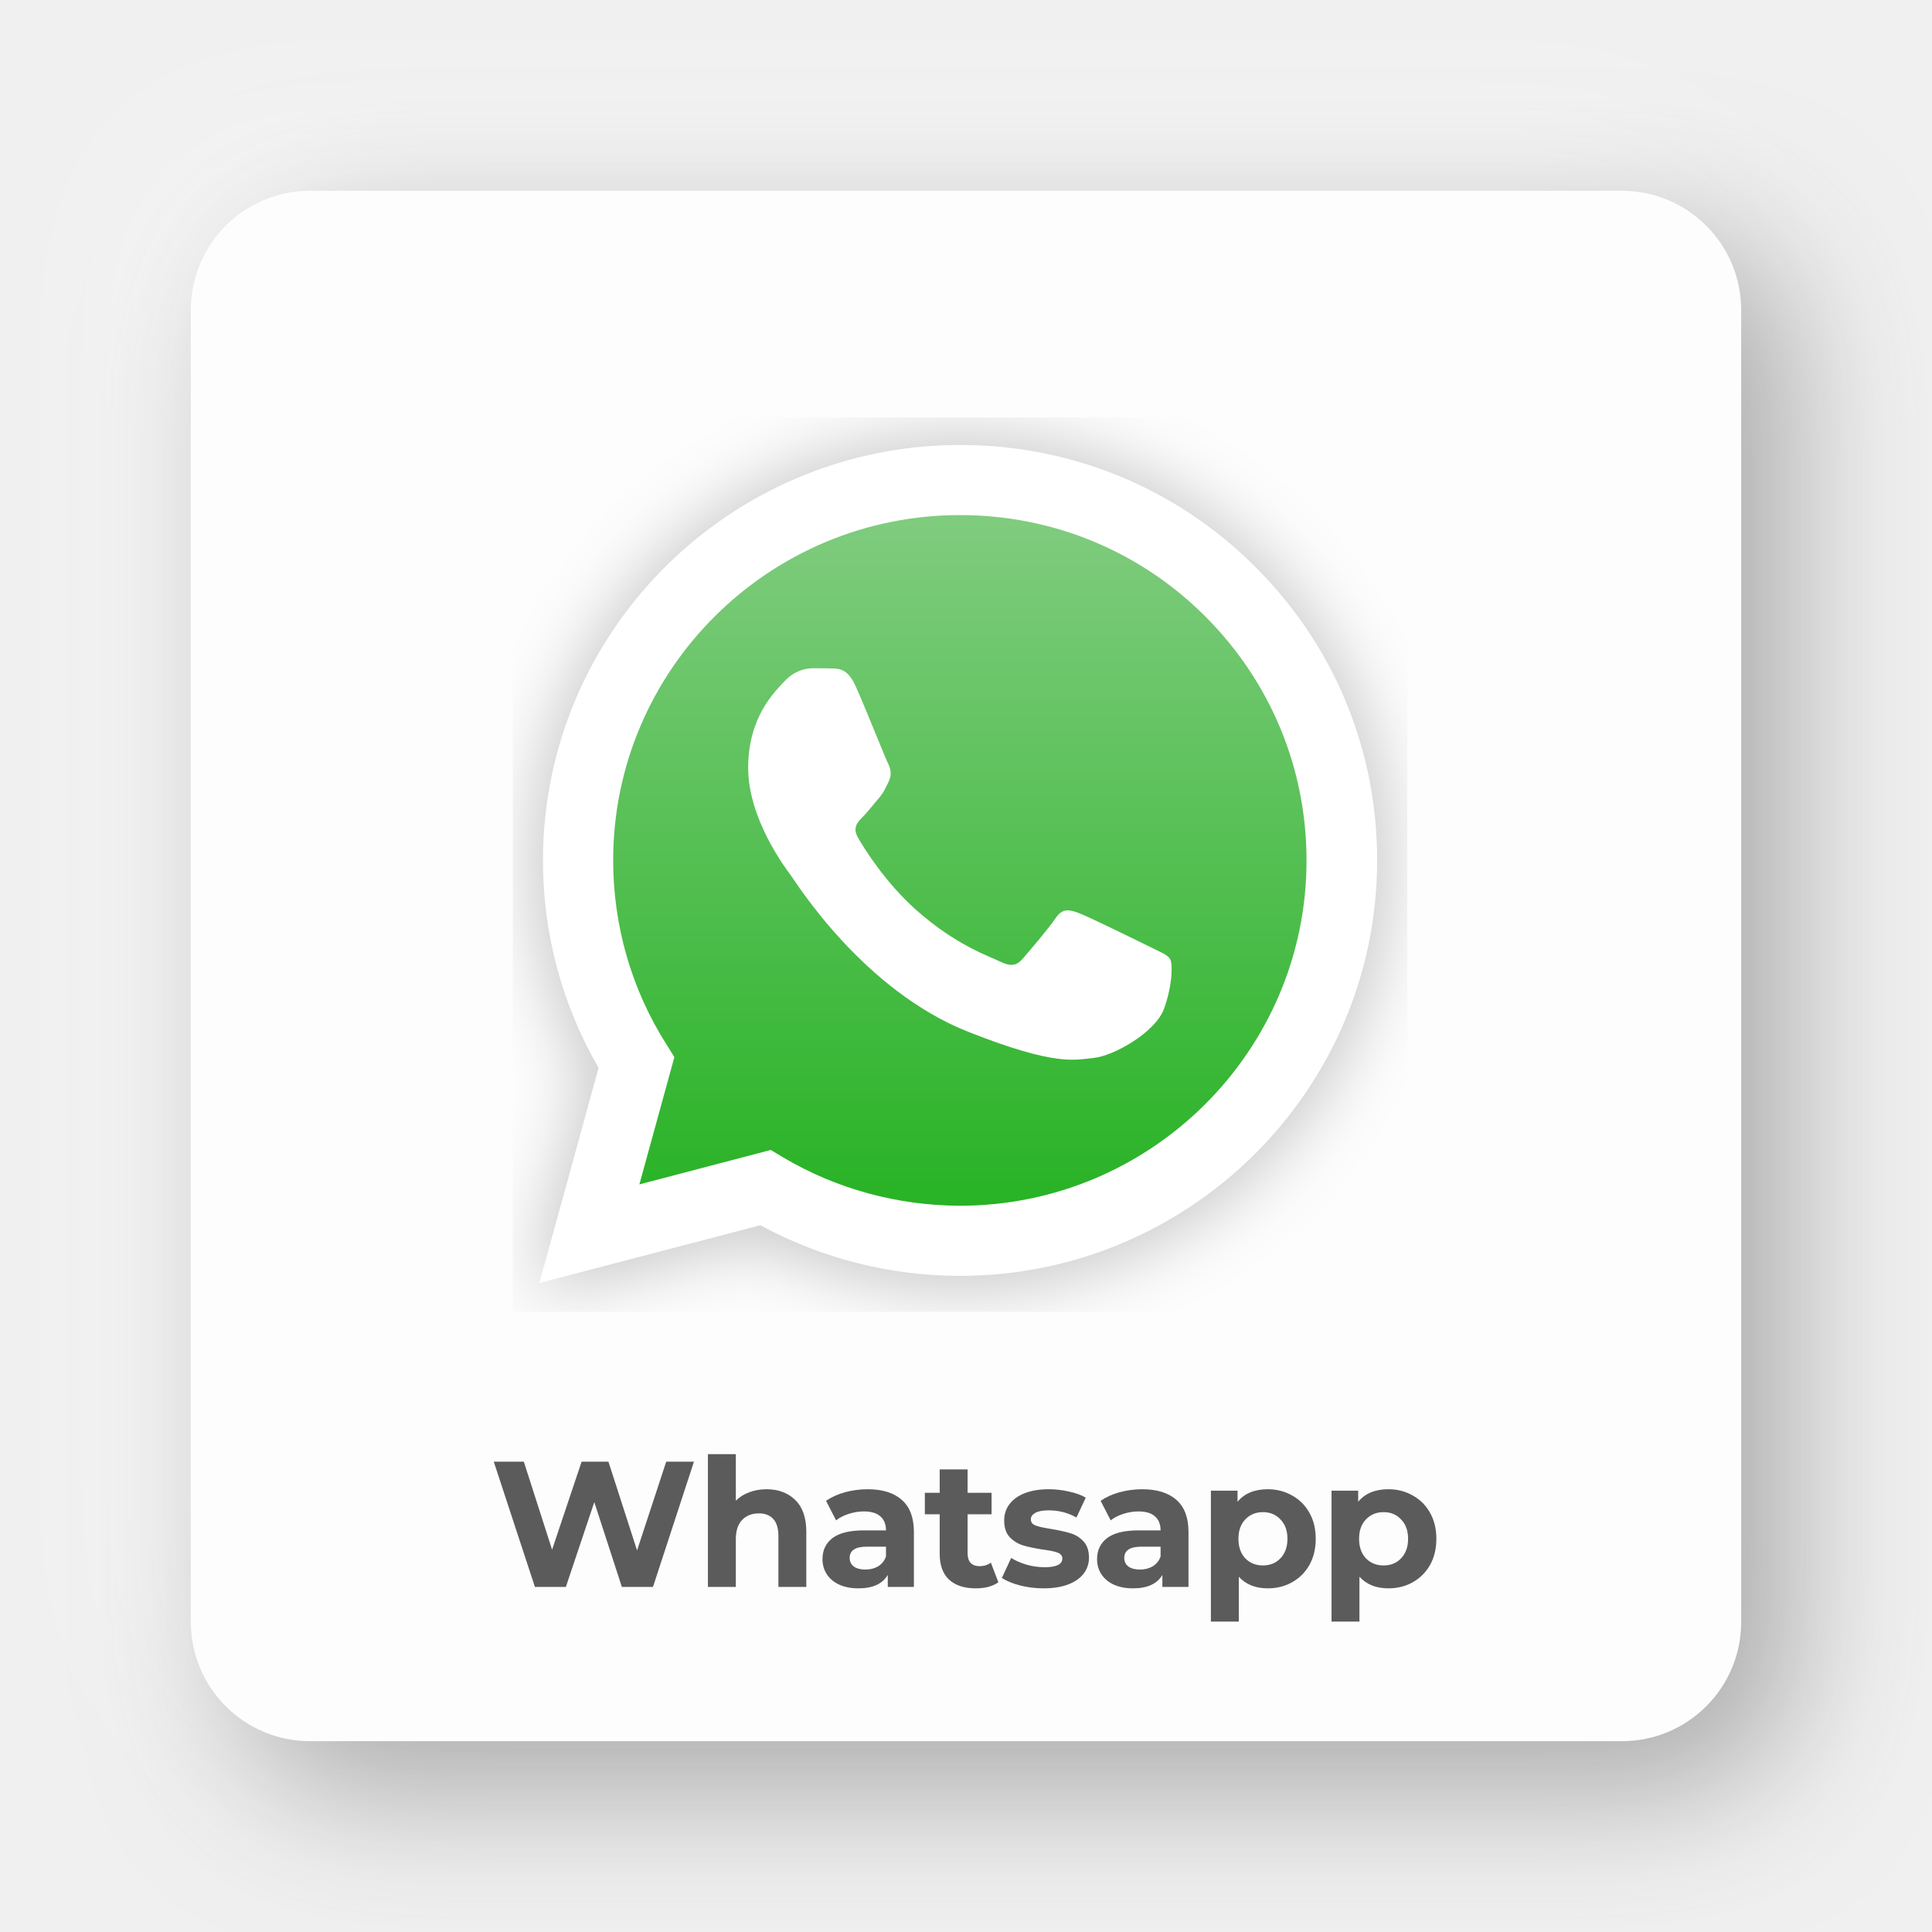
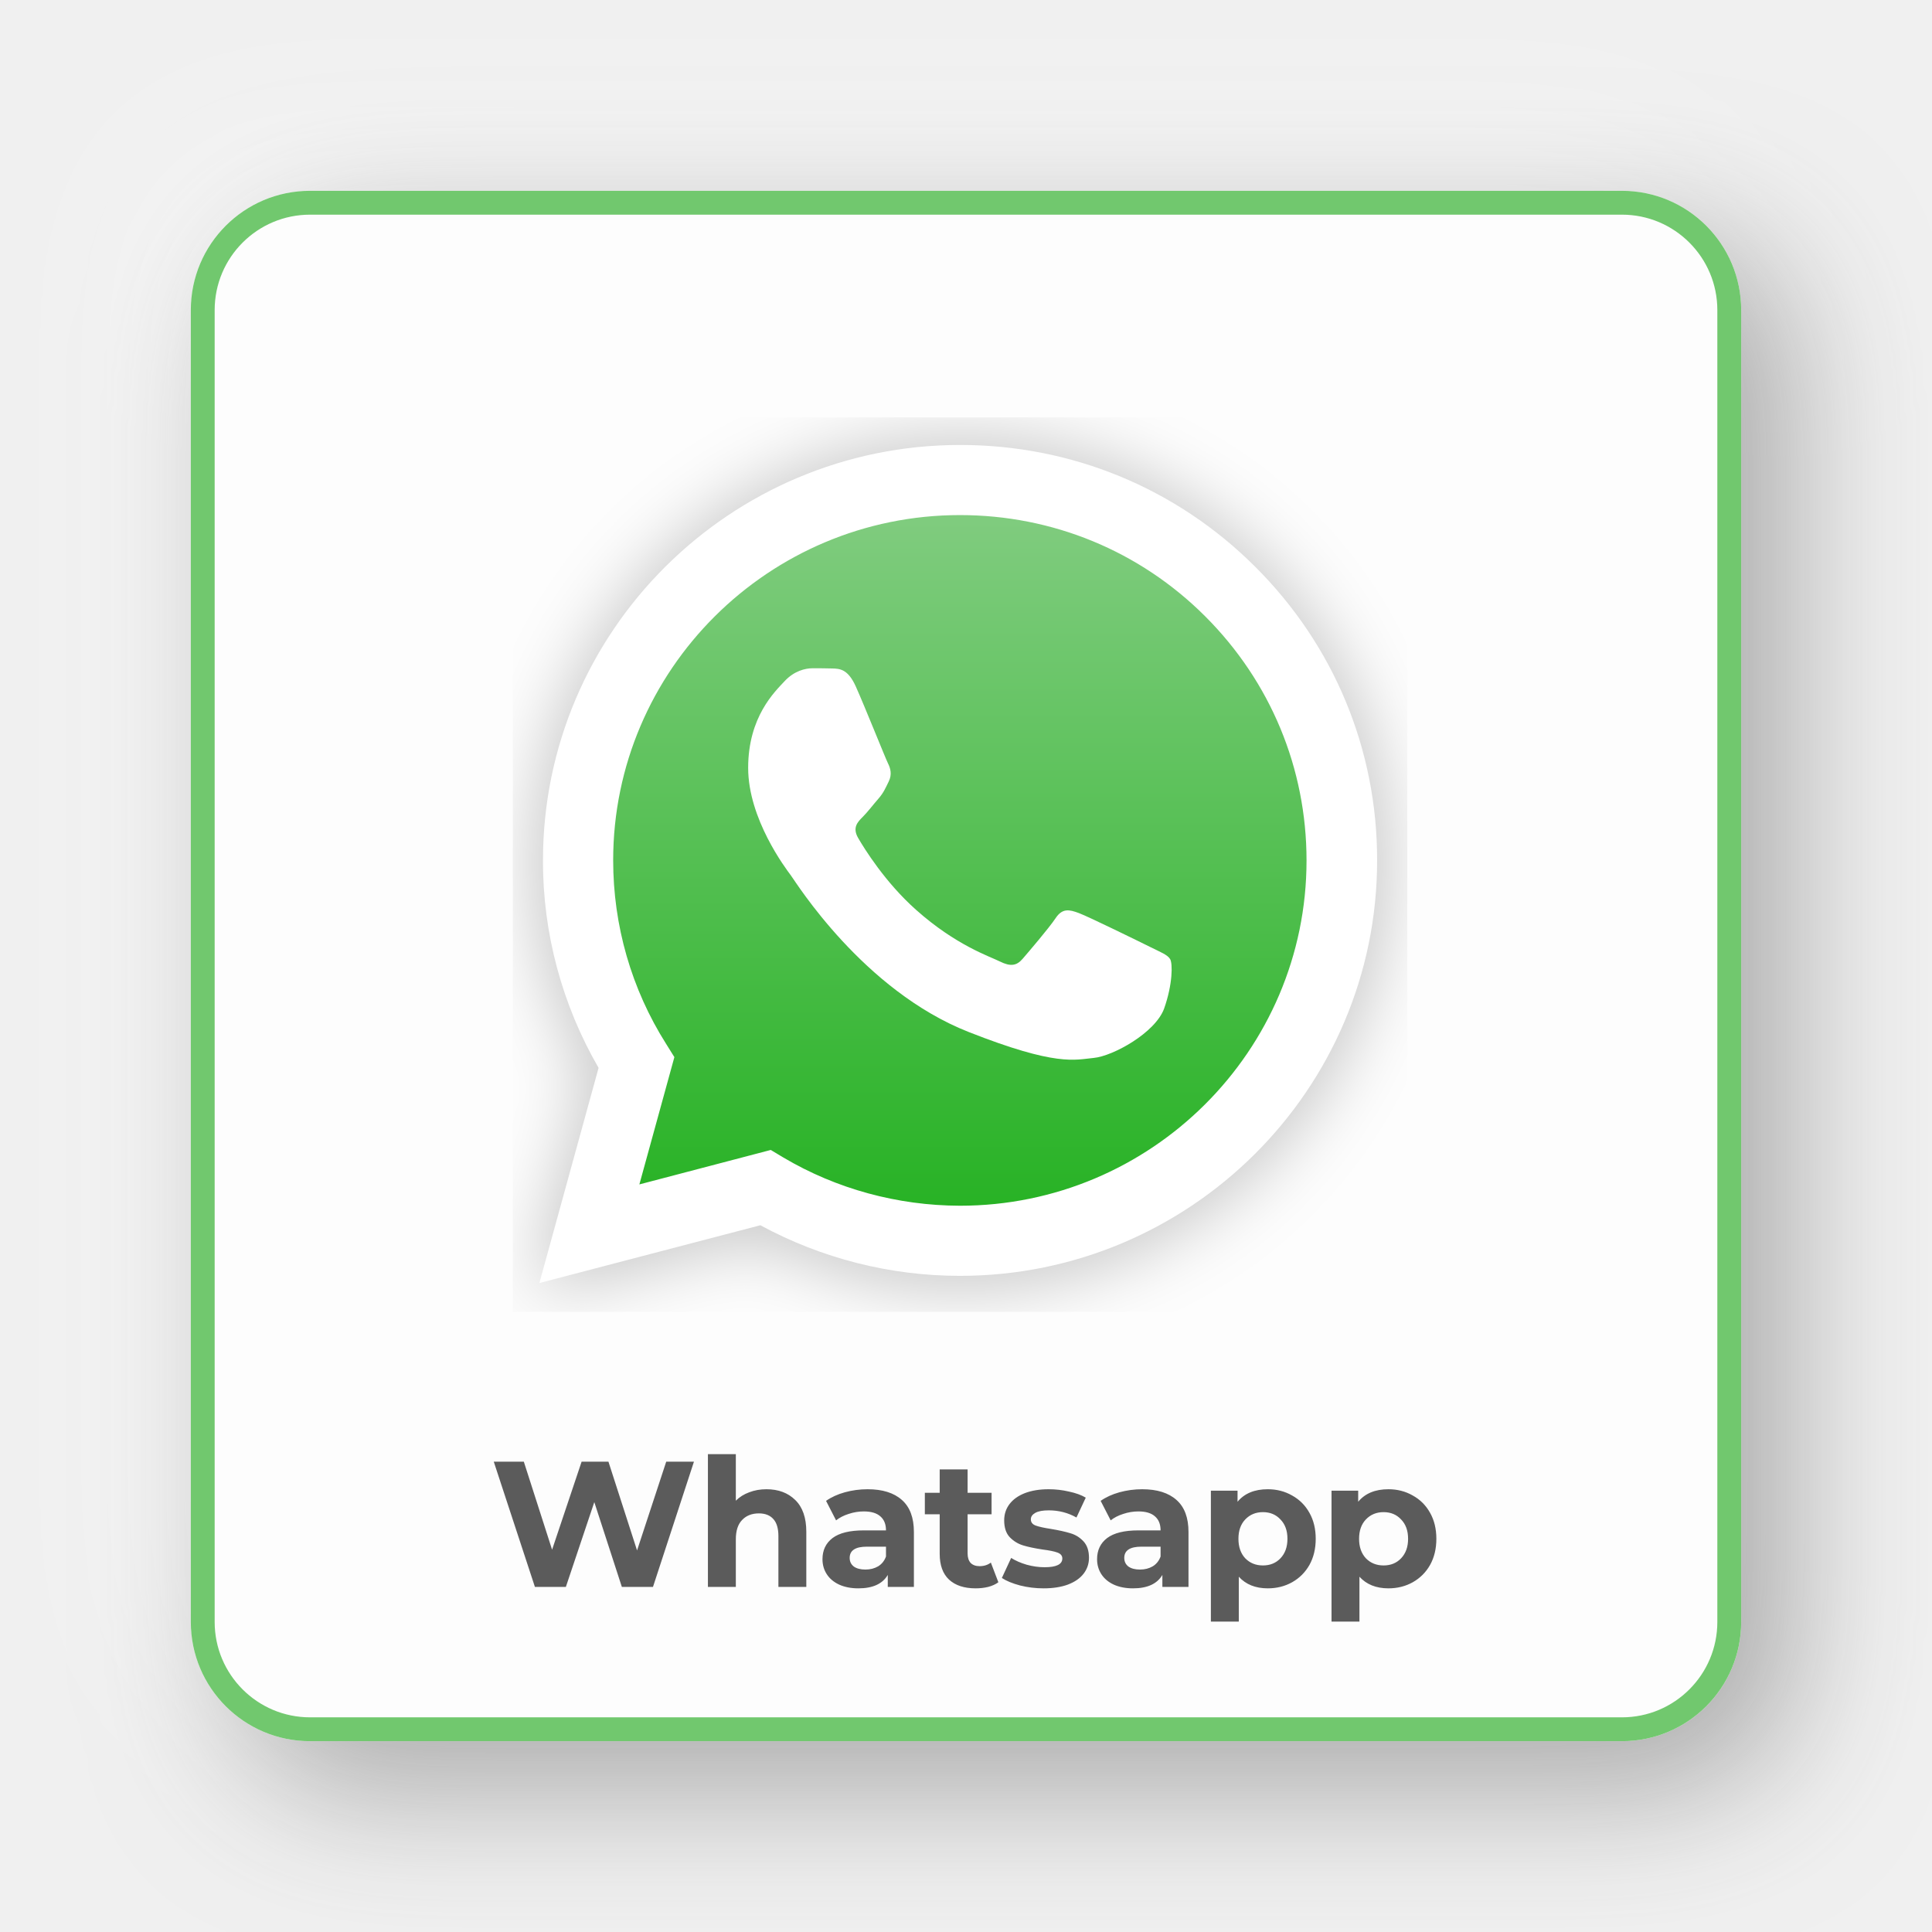
<svg xmlns="http://www.w3.org/2000/svg" width="162" height="162" viewBox="0 0 162 162" fill="none">
  <g filter="url(#filter0_dd)">
    <rect x="16" y="16" width="130" height="130" rx="10" fill="#FDFDFD" />
+     <rect x="17" y="17" width="128" height="128" rx="9" stroke="#71C86E" stroke-width="2" />
  </g>
  <path d="M58.188 122.564L54.753 133.064H52.143L49.833 125.954L47.448 133.064H44.853L41.403 122.564H43.923L46.293 129.944L48.768 122.564H51.018L53.418 130.004L55.863 122.564H58.188ZM64.265 124.874C65.265 124.874 66.07 125.174 66.68 125.774C67.3 126.374 67.61 127.264 67.61 128.444V133.064H65.27V128.804C65.27 128.164 65.13 127.689 64.85 127.379C64.57 127.059 64.165 126.899 63.635 126.899C63.045 126.899 62.575 127.084 62.225 127.454C61.875 127.814 61.7 128.354 61.7 129.074V133.064H59.36V121.934H61.7V125.834C62.01 125.524 62.385 125.289 62.825 125.129C63.265 124.959 63.745 124.874 64.265 124.874ZM72.746 124.874C73.996 124.874 74.956 125.174 75.626 125.774C76.296 126.364 76.631 127.259 76.631 128.459V133.064H74.441V132.059C74.001 132.809 73.181 133.184 71.981 133.184C71.361 133.184 70.821 133.079 70.361 132.869C69.911 132.659 69.566 132.369 69.326 131.999C69.086 131.629 68.966 131.209 68.966 130.739C68.966 129.989 69.246 129.399 69.806 128.969C70.376 128.539 71.251 128.324 72.431 128.324H74.291C74.291 127.814 74.136 127.424 73.826 127.154C73.516 126.874 73.051 126.734 72.431 126.734C72.001 126.734 71.576 126.804 71.156 126.944C70.746 127.074 70.396 127.254 70.106 127.484L69.266 125.849C69.706 125.539 70.231 125.299 70.841 125.129C71.461 124.959 72.096 124.874 72.746 124.874ZM72.566 131.609C72.966 131.609 73.321 131.519 73.631 131.339C73.941 131.149 74.161 130.874 74.291 130.514V129.689H72.686C71.726 129.689 71.246 130.004 71.246 130.634C71.246 130.934 71.361 131.174 71.591 131.354C71.831 131.524 72.156 131.609 72.566 131.609ZM83.714 132.674C83.484 132.844 83.199 132.974 82.859 133.064C82.529 133.144 82.179 133.184 81.809 133.184C80.849 133.184 80.104 132.939 79.574 132.449C79.054 131.959 78.794 131.239 78.794 130.289V126.974H77.549V125.174H78.794V123.209H81.134V125.174H83.144V126.974H81.134V130.259C81.134 130.599 81.219 130.864 81.389 131.054C81.569 131.234 81.819 131.324 82.139 131.324C82.509 131.324 82.824 131.224 83.084 131.024L83.714 132.674ZM87.502 133.184C86.832 133.184 86.177 133.104 85.537 132.944C84.897 132.774 84.387 132.564 84.007 132.314L84.787 130.634C85.147 130.864 85.582 131.054 86.092 131.204C86.602 131.344 87.102 131.414 87.592 131.414C88.582 131.414 89.077 131.169 89.077 130.679C89.077 130.449 88.942 130.284 88.672 130.184C88.402 130.084 87.987 129.999 87.427 129.929C86.767 129.829 86.222 129.714 85.792 129.584C85.362 129.454 84.987 129.224 84.667 128.894C84.357 128.564 84.202 128.094 84.202 127.484C84.202 126.974 84.347 126.524 84.637 126.134C84.937 125.734 85.367 125.424 85.927 125.204C86.497 124.984 87.167 124.874 87.937 124.874C88.507 124.874 89.072 124.939 89.632 125.069C90.202 125.189 90.672 125.359 91.042 125.579L90.262 127.244C89.552 126.844 88.777 126.644 87.937 126.644C87.437 126.644 87.062 126.714 86.812 126.854C86.562 126.994 86.437 127.174 86.437 127.394C86.437 127.644 86.572 127.819 86.842 127.919C87.112 128.019 87.542 128.114 88.132 128.204C88.792 128.314 89.332 128.434 89.752 128.564C90.172 128.684 90.537 128.909 90.847 129.239C91.157 129.569 91.312 130.029 91.312 130.619C91.312 131.119 91.162 131.564 90.862 131.954C90.562 132.344 90.122 132.649 89.542 132.869C88.972 133.079 88.292 133.184 87.502 133.184ZM95.771 124.874C97.021 124.874 97.981 125.174 98.651 125.774C99.321 126.364 99.656 127.259 99.656 128.459V133.064H97.466V132.059C97.026 132.809 96.206 133.184 95.006 133.184C94.386 133.184 93.846 133.079 93.386 132.869C92.936 132.659 92.591 132.369 92.351 131.999C92.111 131.629 91.991 131.209 91.991 130.739C91.991 129.989 92.271 129.399 92.831 128.969C93.401 128.539 94.276 128.324 95.456 128.324H97.316C97.316 127.814 97.161 127.424 96.851 127.154C96.541 126.874 96.076 126.734 95.456 126.734C95.026 126.734 94.601 126.804 94.181 126.944C93.771 127.074 93.421 127.254 93.131 127.484L92.291 125.849C92.731 125.539 93.256 125.299 93.866 125.129C94.486 124.959 95.121 124.874 95.771 124.874ZM95.591 131.609C95.991 131.609 96.346 131.519 96.656 131.339C96.966 131.149 97.186 130.874 97.316 130.514V129.689H95.711C94.751 129.689 94.271 130.004 94.271 130.634C94.271 130.934 94.386 131.174 94.616 131.354C94.856 131.524 95.181 131.609 95.591 131.609ZM106.304 124.874C107.054 124.874 107.734 125.049 108.344 125.399C108.964 125.739 109.449 126.224 109.799 126.854C110.149 127.474 110.324 128.199 110.324 129.029C110.324 129.859 110.149 130.589 109.799 131.219C109.449 131.839 108.964 132.324 108.344 132.674C107.734 133.014 107.054 133.184 106.304 133.184C105.274 133.184 104.464 132.859 103.874 132.209V135.974H101.534V124.994H103.769V125.924C104.349 125.224 105.194 124.874 106.304 124.874ZM105.899 131.264C106.499 131.264 106.989 131.064 107.369 130.664C107.759 130.254 107.954 129.709 107.954 129.029C107.954 128.349 107.759 127.809 107.369 127.409C106.989 126.999 106.499 126.794 105.899 126.794C105.299 126.794 104.804 126.999 104.414 127.409C104.034 127.809 103.844 128.349 103.844 129.029C103.844 129.709 104.034 130.254 104.414 130.664C104.804 131.064 105.299 131.264 105.899 131.264ZM116.42 124.874C117.17 124.874 117.85 125.049 118.46 125.399C119.08 125.739 119.565 126.224 119.915 126.854C120.265 127.474 120.44 128.199 120.44 129.029C120.44 129.859 120.265 130.589 119.915 131.219C119.565 131.839 119.08 132.324 118.46 132.674C117.85 133.014 117.17 133.184 116.42 133.184C115.39 133.184 114.58 132.859 113.99 132.209V135.974H111.65V124.994H113.885V125.924C114.465 125.224 115.31 124.874 116.42 124.874ZM116.015 131.264C116.615 131.264 117.105 131.064 117.485 130.664C117.875 130.254 118.07 129.709 118.07 129.029C118.07 128.349 117.875 127.809 117.485 127.409C117.105 126.999 116.615 126.794 116.015 126.794C115.415 126.794 114.92 126.999 114.53 127.409C114.15 127.809 113.96 128.349 113.96 129.029C113.96 129.709 114.15 130.254 114.53 130.664C114.92 131.064 115.415 131.264 116.015 131.264Z" fill="#5B5B5B" />
  <g clip-path="url(#clip0)">
    <g filter="url(#filter1_f)">
      <path d="M44.845 108.249L49.871 89.982C46.78 84.637 45.133 78.565 45.15 72.358C45.15 52.907 61.043 37.093 80.57 37.093C90.045 37.093 98.942 40.763 105.616 47.427C112.305 54.091 115.99 62.954 115.973 72.375C115.973 91.826 100.08 107.64 80.553 107.64H80.536C74.61 107.64 68.786 106.152 63.607 103.344L44.845 108.249ZM64.49 96.951L65.56 97.594C70.077 100.266 75.255 101.669 80.536 101.686H80.553C96.769 101.686 109.979 88.544 109.979 72.375C109.979 64.544 106.923 57.187 101.37 51.639C95.818 46.091 88.415 43.047 80.553 43.047C64.32 43.047 51.11 56.188 51.11 72.358C51.11 77.889 52.655 83.284 55.61 87.953L56.306 89.069L53.335 99.877L64.49 96.951Z" fill="black" fill-opacity="0.24" />
    </g>
    <path d="M46.451 106.364L51.247 88.941C48.29 83.831 46.734 78.036 46.736 72.138C46.736 53.596 61.896 38.513 80.492 38.513C89.531 38.513 98 42.021 104.372 48.368C110.744 54.715 114.249 63.168 114.249 72.154C114.249 90.695 99.089 105.779 80.493 105.779H80.476C74.825 105.779 69.274 104.359 64.344 101.686L46.451 106.364V106.364Z" fill="url(#paint0_linear)" />
    <path d="M45.227 107.583L50.191 89.543C47.139 84.265 45.512 78.268 45.529 72.138C45.529 52.928 61.225 37.31 80.51 37.31C89.867 37.31 98.653 40.935 105.244 47.516C111.851 54.097 115.49 62.85 115.473 72.154C115.473 91.364 99.777 106.982 80.493 106.982H80.476C74.635 106.979 68.887 105.521 63.757 102.739L45.227 107.583V107.583ZM64.629 96.425L65.686 97.059C70.146 99.699 75.261 101.085 80.476 101.102H80.493C96.507 101.102 109.554 88.123 109.554 72.154C109.554 64.421 106.535 57.154 101.052 51.675C95.568 46.197 88.257 43.19 80.493 43.19C64.462 43.19 51.415 56.169 51.415 72.138C51.415 77.6 52.941 82.928 55.859 87.538L56.547 88.641L53.612 99.314L64.629 96.425Z" fill="white" />
    <path d="M71.756 57.555C71.102 56.102 70.414 56.068 69.794 56.052C69.291 56.035 68.704 56.035 68.117 56.035C67.53 56.035 66.591 56.252 65.786 57.121C64.981 57.989 62.734 60.094 62.734 64.387C62.734 68.663 65.87 72.806 66.306 73.39C66.742 73.975 72.36 83.045 81.23 86.536C88.609 89.443 90.118 88.858 91.711 88.708C93.321 88.557 96.876 86.603 97.614 84.565C98.335 82.527 98.335 80.79 98.117 80.423C97.899 80.055 97.312 79.838 96.44 79.403C95.568 78.969 91.275 76.865 90.47 76.564C89.665 76.263 89.079 76.13 88.508 76.998C87.921 77.867 86.245 79.821 85.741 80.406C85.238 80.99 84.719 81.057 83.846 80.623C82.975 80.189 80.157 79.27 76.82 76.297C74.221 73.992 72.46 71.135 71.957 70.267C71.454 69.398 71.907 68.93 72.343 68.496C72.728 68.112 73.215 67.477 73.651 66.976C74.087 66.475 74.238 66.108 74.523 65.523C74.808 64.938 74.674 64.437 74.456 64.003C74.238 63.568 72.528 59.276 71.756 57.555Z" fill="white" />
  </g>
  <defs>
    <filter id="filter0_dd" x="0" y="0" width="162" height="162" filterUnits="userSpaceOnUse" color-interpolation-filters="sRGB">
      <feFlood flood-opacity="0" result="BackgroundImageFix" />
      <feColorMatrix in="SourceAlpha" type="matrix" values="0 0 0 0 0 0 0 0 0 0 0 0 0 0 0 0 0 0 127 0" />
      <feOffset dx="-4" dy="-4" />
      <feGaussianBlur stdDeviation="6" />
      <feColorMatrix type="matrix" values="0 0 0 0 1 0 0 0 0 1 0 0 0 0 1 0 0 0 0.5 0" />
      <feBlend mode="normal" in2="BackgroundImageFix" result="effect1_dropShadow" />
      <feColorMatrix in="SourceAlpha" type="matrix" values="0 0 0 0 0 0 0 0 0 0 0 0 0 0 0 0 0 0 127 0" />
      <feOffset dx="4" dy="4" />
      <feGaussianBlur stdDeviation="6" />
      <feColorMatrix type="matrix" values="0 0 0 0 0.383 0 0 0 0 0.383 0 0 0 0 0.383 0 0 0 0.5 0" />
      <feBlend mode="normal" in2="effect1_dropShadow" result="effect2_dropShadow" />
      <feBlend mode="normal" in="SourceGraphic" in2="effect2_dropShadow" result="shape" />
    </filter>
    <filter id="filter1_f" x="38.845" y="31.093" width="83.129" height="83.156" filterUnits="userSpaceOnUse" color-interpolation-filters="sRGB">
      <feFlood flood-opacity="0" result="BackgroundImageFix" />
      <feBlend mode="normal" in="SourceGraphic" in2="BackgroundImageFix" result="shape" />
      <feGaussianBlur stdDeviation="3" result="effect1_foregroundBlur" />
    </filter>
    <linearGradient id="paint0_linear" x1="80.349" y1="106.359" x2="80.349" y2="38.509" gradientUnits="userSpaceOnUse">
      <stop stop-color="#20B01D" />
      <stop offset="1" stop-color="#87CE86" />
    </linearGradient>
    <clipPath id="clip0">
      <rect width="75" height="75" fill="white" transform="translate(43 35)" />
    </clipPath>
  </defs>
</svg>
